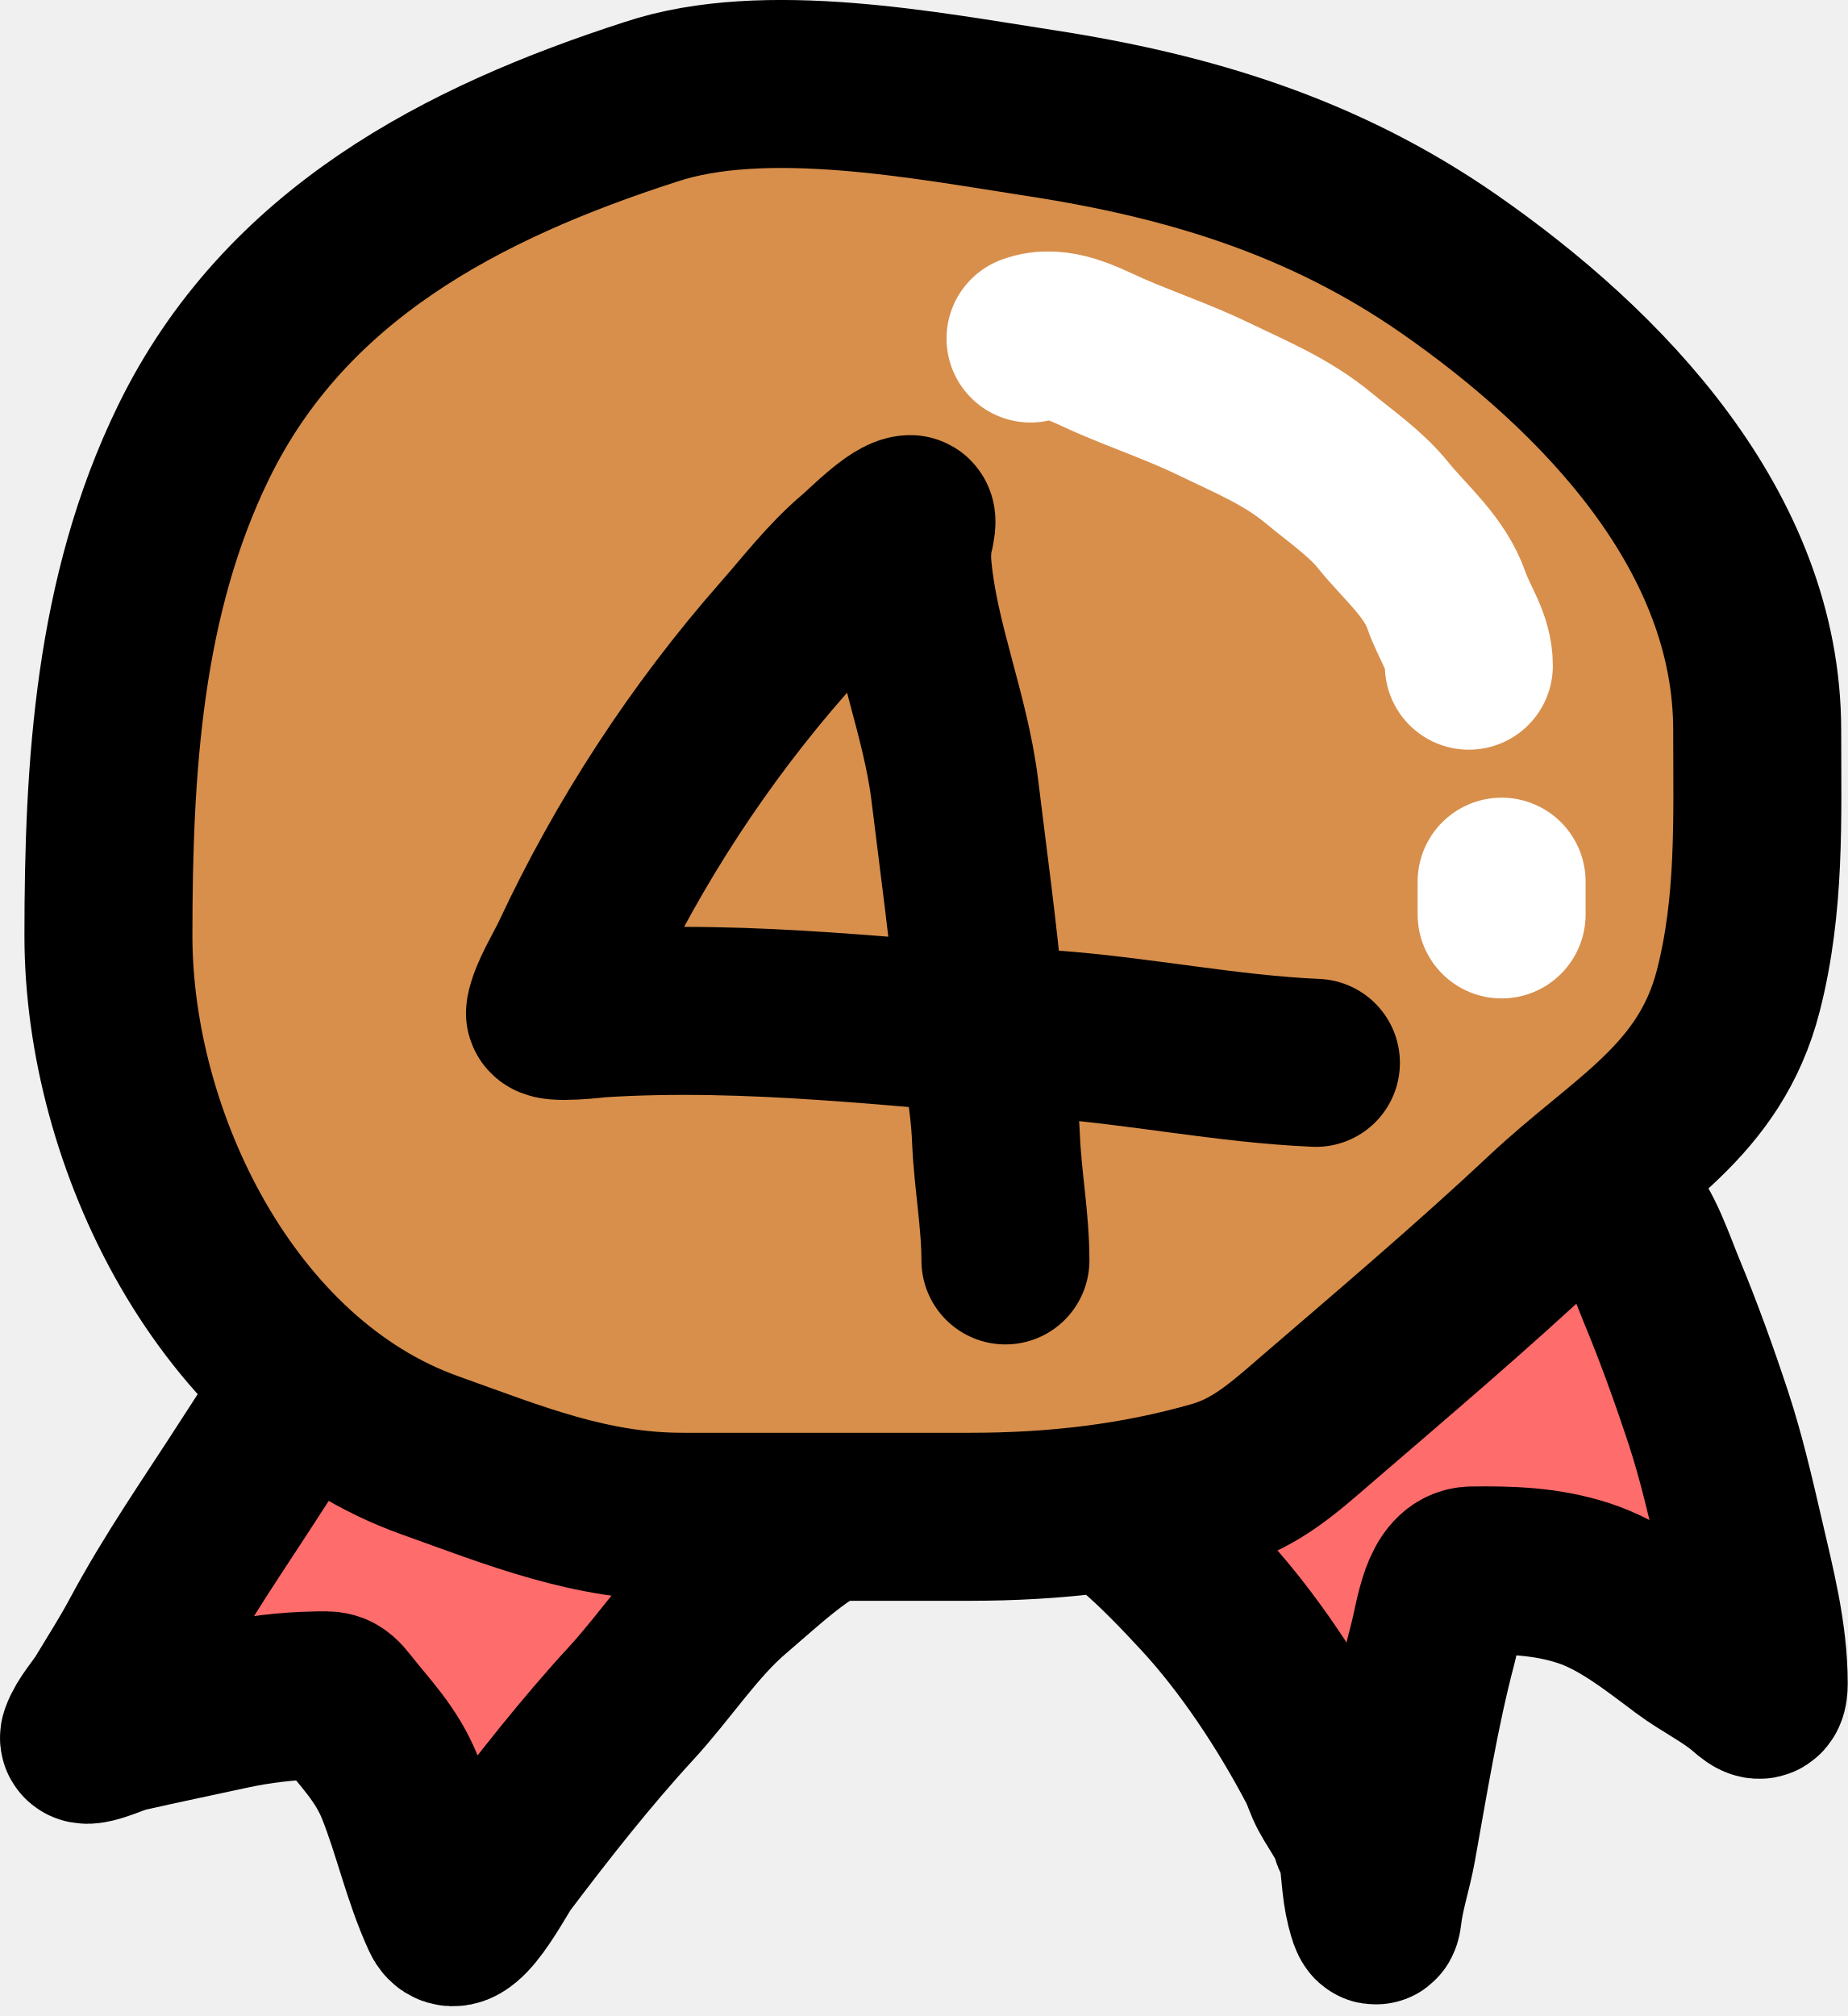
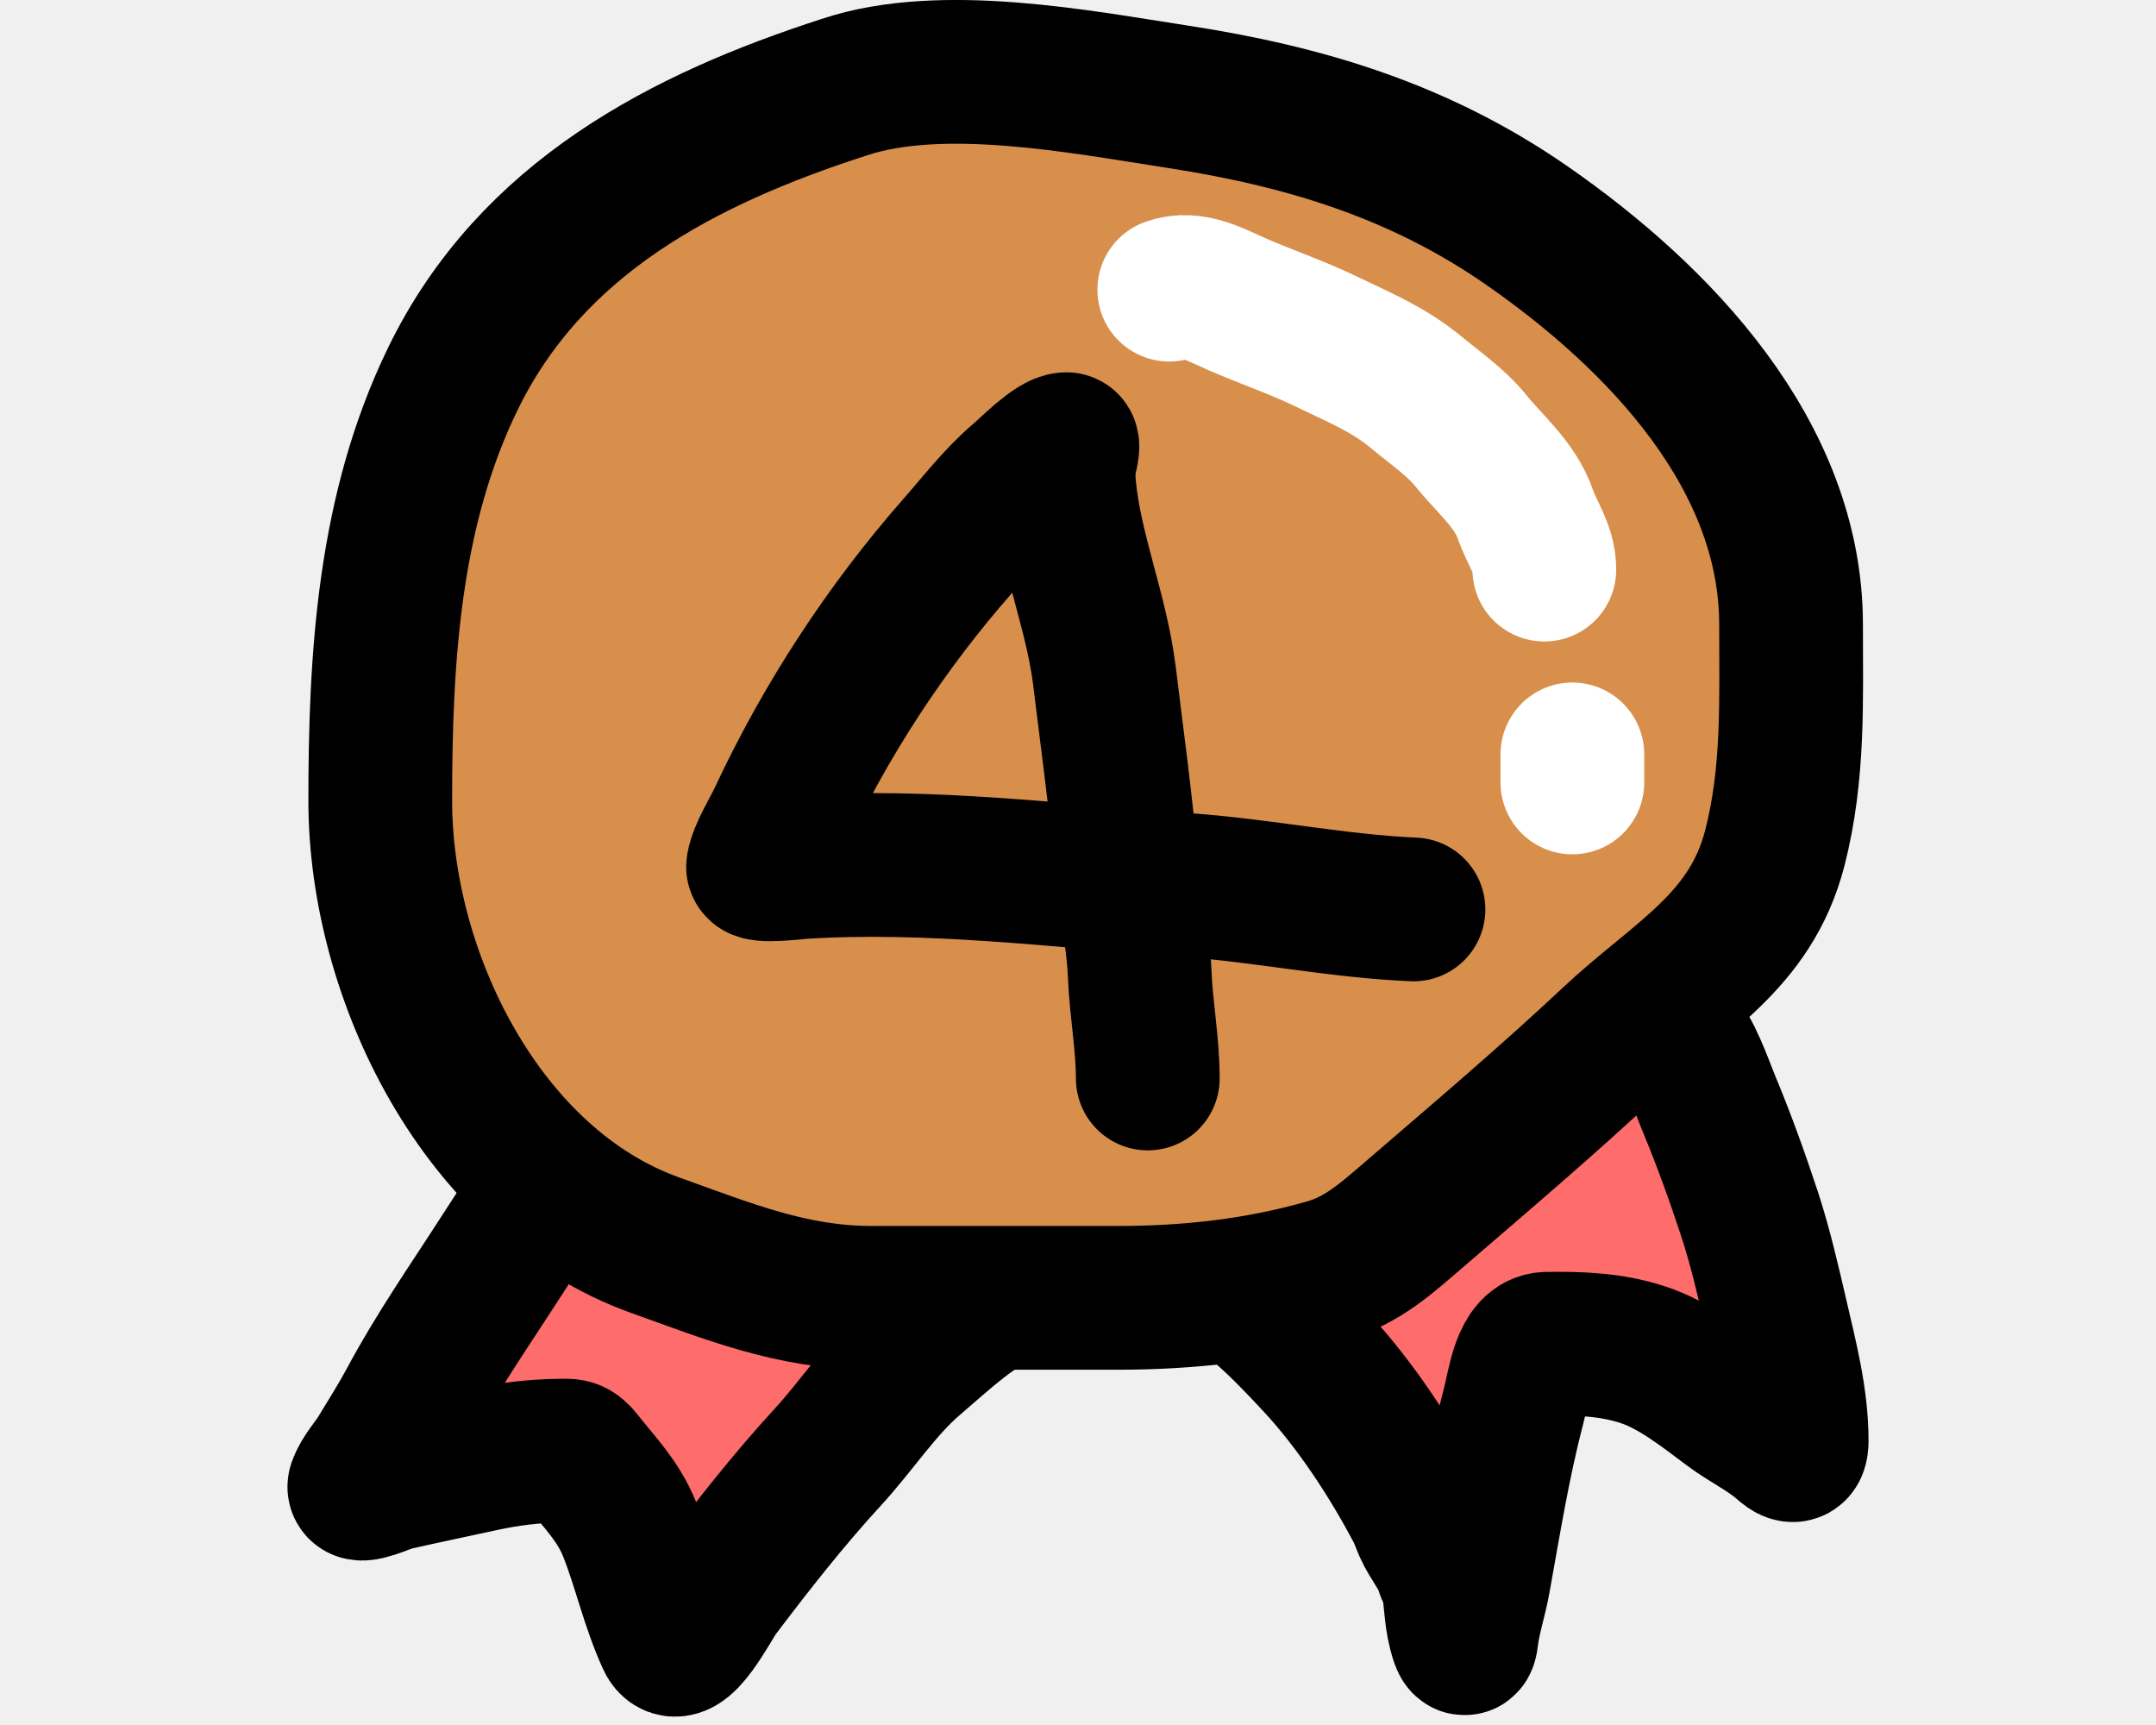
- <svg xmlns="http://www.w3.org/2000/svg" width="22" height="24" viewBox="0 0 22 24" fill="none">
-   <path d="M13.952 12.12C15.228 12.225 16.462 12.642 17.711 12.931C18.039 13.135 19.029 14.154 19.31 14.418C19.511 14.609 19.667 15.084 19.779 15.354C19.988 15.857 20.17 16.362 20.342 16.883C20.494 17.345 20.606 17.834 20.718 18.316C20.847 18.878 21 19.452 21 20.044C21 20.245 20.913 20.18 20.811 20.091C20.59 19.898 20.308 19.765 20.074 19.59C19.688 19.301 19.293 18.988 18.853 18.846C18.413 18.703 17.979 18.69 17.528 18.696C17.194 18.701 17.143 19.252 17.059 19.572C16.852 20.359 16.721 21.18 16.575 21.987C16.528 22.248 16.434 22.528 16.405 22.788C16.384 22.969 16.333 22.776 16.311 22.69C16.254 22.467 16.255 22.209 16.214 21.979C16.204 21.928 16.152 21.894 16.139 21.837C16.097 21.656 15.909 21.43 15.834 21.256C15.798 21.174 15.77 21.087 15.73 21.011C15.346 20.28 14.851 19.536 14.322 18.965C13.811 18.413 13.293 17.892 12.648 17.603C12.314 17.454 11.999 17.471 11.656 17.544C11.102 17.661 10.579 17.736 10.04 17.962C9.531 18.176 9.138 18.557 8.703 18.929C8.259 19.307 7.918 19.84 7.515 20.277C6.981 20.857 6.466 21.513 5.981 22.155C5.881 22.287 5.453 23.139 5.302 22.808C5.076 22.317 4.962 21.777 4.762 21.279C4.6 20.878 4.349 20.635 4.105 20.323C3.982 20.165 3.945 20.181 3.752 20.184C3.419 20.19 3.068 20.232 2.739 20.303C2.315 20.395 1.891 20.483 1.468 20.579C1.382 20.599 0.96 20.794 1.003 20.672C1.059 20.515 1.198 20.371 1.281 20.233C1.425 19.995 1.577 19.756 1.709 19.51C2.096 18.787 2.547 18.144 2.984 17.464C3.531 16.613 4.085 15.794 4.766 15.106C5.125 14.743 5.448 14.382 5.87 14.129C6.398 13.813 6.936 13.56 7.486 13.313C8.516 12.85 9.614 12.537 10.688 12.262C11.764 11.986 12.862 12.029 13.952 12.12Z" fill="#FF6C6C" stroke="black" stroke-width="2" stroke-linecap="round" />
-   <path d="M2.304 5.265C3.395 3.028 5.509 1.935 7.75 1.212C9.106 0.76 11.04 1.139 12.387 1.346C14.154 1.618 15.752 2.101 17.249 3.14C19.088 4.418 20.922 6.329 20.922 8.692C20.922 9.751 20.962 10.761 20.697 11.795C20.358 13.113 19.355 13.601 18.417 14.483C17.537 15.309 16.601 16.102 15.687 16.889C15.3 17.222 14.961 17.535 14.463 17.677C13.512 17.949 12.547 18.057 11.55 18.057H8.13C7.024 18.057 6.137 17.689 5.118 17.325C2.705 16.463 1.291 13.572 1.291 11.14C1.291 9.137 1.411 7.096 2.304 5.265Z" fill="#D88F4B" stroke="black" stroke-width="2" stroke-linecap="round" />
-   <path d="M12.27 4.03C12.593 3.911 12.928 4.109 13.213 4.233C13.62 4.41 14.05 4.556 14.447 4.748C14.896 4.966 15.315 5.134 15.706 5.458C15.96 5.669 16.26 5.875 16.468 6.133C16.733 6.462 17.083 6.743 17.225 7.155C17.319 7.424 17.489 7.636 17.489 7.925" stroke="white" stroke-width="2" stroke-linecap="round" />
-   <path d="M17.879 10.496V10.886" stroke="white" stroke-width="2" stroke-linecap="round" />
-   <path d="M15.668 12.653C14.609 12.607 13.566 12.389 12.51 12.313C10.725 12.186 8.934 11.95 7.139 12.065C7.123 12.066 6.533 12.137 6.548 12.055C6.584 11.853 6.763 11.572 6.849 11.386C7.486 10.022 8.331 8.728 9.326 7.596C9.61 7.274 9.875 6.925 10.204 6.647C10.321 6.548 10.679 6.18 10.839 6.18C10.869 6.18 10.841 6.3 10.839 6.311C10.8 6.464 10.793 6.614 10.808 6.772C10.89 7.662 11.258 8.511 11.368 9.404C11.472 10.258 11.59 11.105 11.666 11.962C11.714 12.494 11.838 13.03 11.859 13.561C11.879 14.043 11.971 14.526 11.971 15.005" stroke="black" stroke-width="2" stroke-linecap="round" />
+ <svg xmlns="http://www.w3.org/2000/svg" width="30" height="24" viewBox="0 0 30 24" fill="none">
+   <path d="M17.952 12.12C19.228 12.225 20.462 12.642 21.711 12.931C22.039 13.135 23.029 14.154 23.31 14.418C23.511 14.609 23.667 15.084 23.779 15.354C23.988 15.857 24.17 16.362 24.342 16.883C24.494 17.345 24.606 17.834 24.718 18.316C24.847 18.878 25 19.452 25 20.044C25 20.245 24.913 20.18 24.811 20.091C24.59 19.898 24.308 19.765 24.074 19.59C23.688 19.301 23.293 18.988 22.853 18.846C22.413 18.703 21.979 18.69 21.528 18.696C21.194 18.701 21.143 19.252 21.059 19.572C20.852 20.359 20.721 21.18 20.575 21.987C20.528 22.248 20.434 22.528 20.405 22.788C20.384 22.969 20.333 22.776 20.311 22.69C20.254 22.467 20.255 22.209 20.214 21.979C20.204 21.928 20.152 21.894 20.139 21.837C20.097 21.656 19.909 21.43 19.834 21.256C19.798 21.174 19.77 21.087 19.73 21.011C19.346 20.28 18.851 19.536 18.322 18.965C17.811 18.413 17.293 17.892 16.648 17.603C16.314 17.454 15.999 17.471 15.656 17.544C15.102 17.661 14.579 17.736 14.04 17.962C13.531 18.176 13.138 18.557 12.703 18.929C12.259 19.307 11.918 19.84 11.515 20.277C10.981 20.857 10.466 21.513 9.981 22.155C9.881 22.287 9.453 23.139 9.302 22.808C9.076 22.317 8.962 21.777 8.762 21.279C8.6 20.878 8.349 20.635 8.105 20.323C7.982 20.165 7.945 20.181 7.752 20.184C7.419 20.19 7.068 20.232 6.739 20.303C6.315 20.395 5.891 20.483 5.468 20.579C5.382 20.599 4.96 20.794 5.003 20.672C5.059 20.515 5.198 20.371 5.281 20.233C5.425 19.995 5.577 19.756 5.709 19.51C6.096 18.787 6.547 18.144 6.984 17.464C7.531 16.613 8.085 15.794 8.766 15.106C9.125 14.743 9.448 14.382 9.87 14.129C10.398 13.813 10.936 13.56 11.486 13.313C12.517 12.85 13.614 12.537 14.688 12.262C15.764 11.986 16.862 12.029 17.952 12.12Z" fill="#FF6C6C" stroke="black" stroke-width="2" stroke-linecap="round" />
+   <path d="M6.304 5.265C7.395 3.028 9.509 1.935 11.75 1.212C13.106 0.76 15.04 1.139 16.387 1.346C18.154 1.618 19.753 2.101 21.249 3.14C23.088 4.418 24.922 6.329 24.922 8.692C24.922 9.751 24.962 10.761 24.697 11.795C24.358 13.113 23.355 13.601 22.417 14.483C21.537 15.309 20.601 16.102 19.687 16.889C19.299 17.222 18.962 17.535 18.462 17.677C17.512 17.949 16.547 18.057 15.55 18.057H12.13C11.024 18.057 10.137 17.689 9.118 17.325C6.705 16.463 5.291 13.572 5.291 11.14C5.291 9.137 5.411 7.096 6.304 5.265Z" fill="#D88F4B" stroke="black" stroke-width="2" stroke-linecap="round" />
+   <path d="M16.27 4.03C16.593 3.911 16.928 4.109 17.213 4.233C17.62 4.41 18.05 4.556 18.447 4.748C18.896 4.966 19.315 5.134 19.706 5.458C19.96 5.669 20.26 5.875 20.468 6.133C20.733 6.462 21.083 6.743 21.225 7.155C21.319 7.424 21.489 7.636 21.489 7.925" stroke="white" stroke-width="2" stroke-linecap="round" />
+   <path d="M21.879 10.496V10.886" stroke="white" stroke-width="2" stroke-linecap="round" />
+   <path d="M19.668 12.653C18.609 12.607 17.566 12.389 16.51 12.313C14.725 12.186 12.934 11.95 11.139 12.065C11.123 12.066 10.533 12.137 10.548 12.055C10.584 11.853 10.763 11.572 10.85 11.386C11.486 10.022 12.331 8.728 13.326 7.596C13.61 7.274 13.875 6.925 14.204 6.647C14.321 6.548 14.679 6.18 14.839 6.18C14.869 6.18 14.841 6.3 14.839 6.311C14.8 6.464 14.793 6.614 14.808 6.772C14.89 7.662 15.258 8.511 15.368 9.404C15.472 10.258 15.59 11.105 15.666 11.962C15.714 12.494 15.838 13.03 15.859 13.561C15.879 14.043 15.971 14.526 15.971 15.005" stroke="black" stroke-width="2" stroke-linecap="round" />
</svg>
